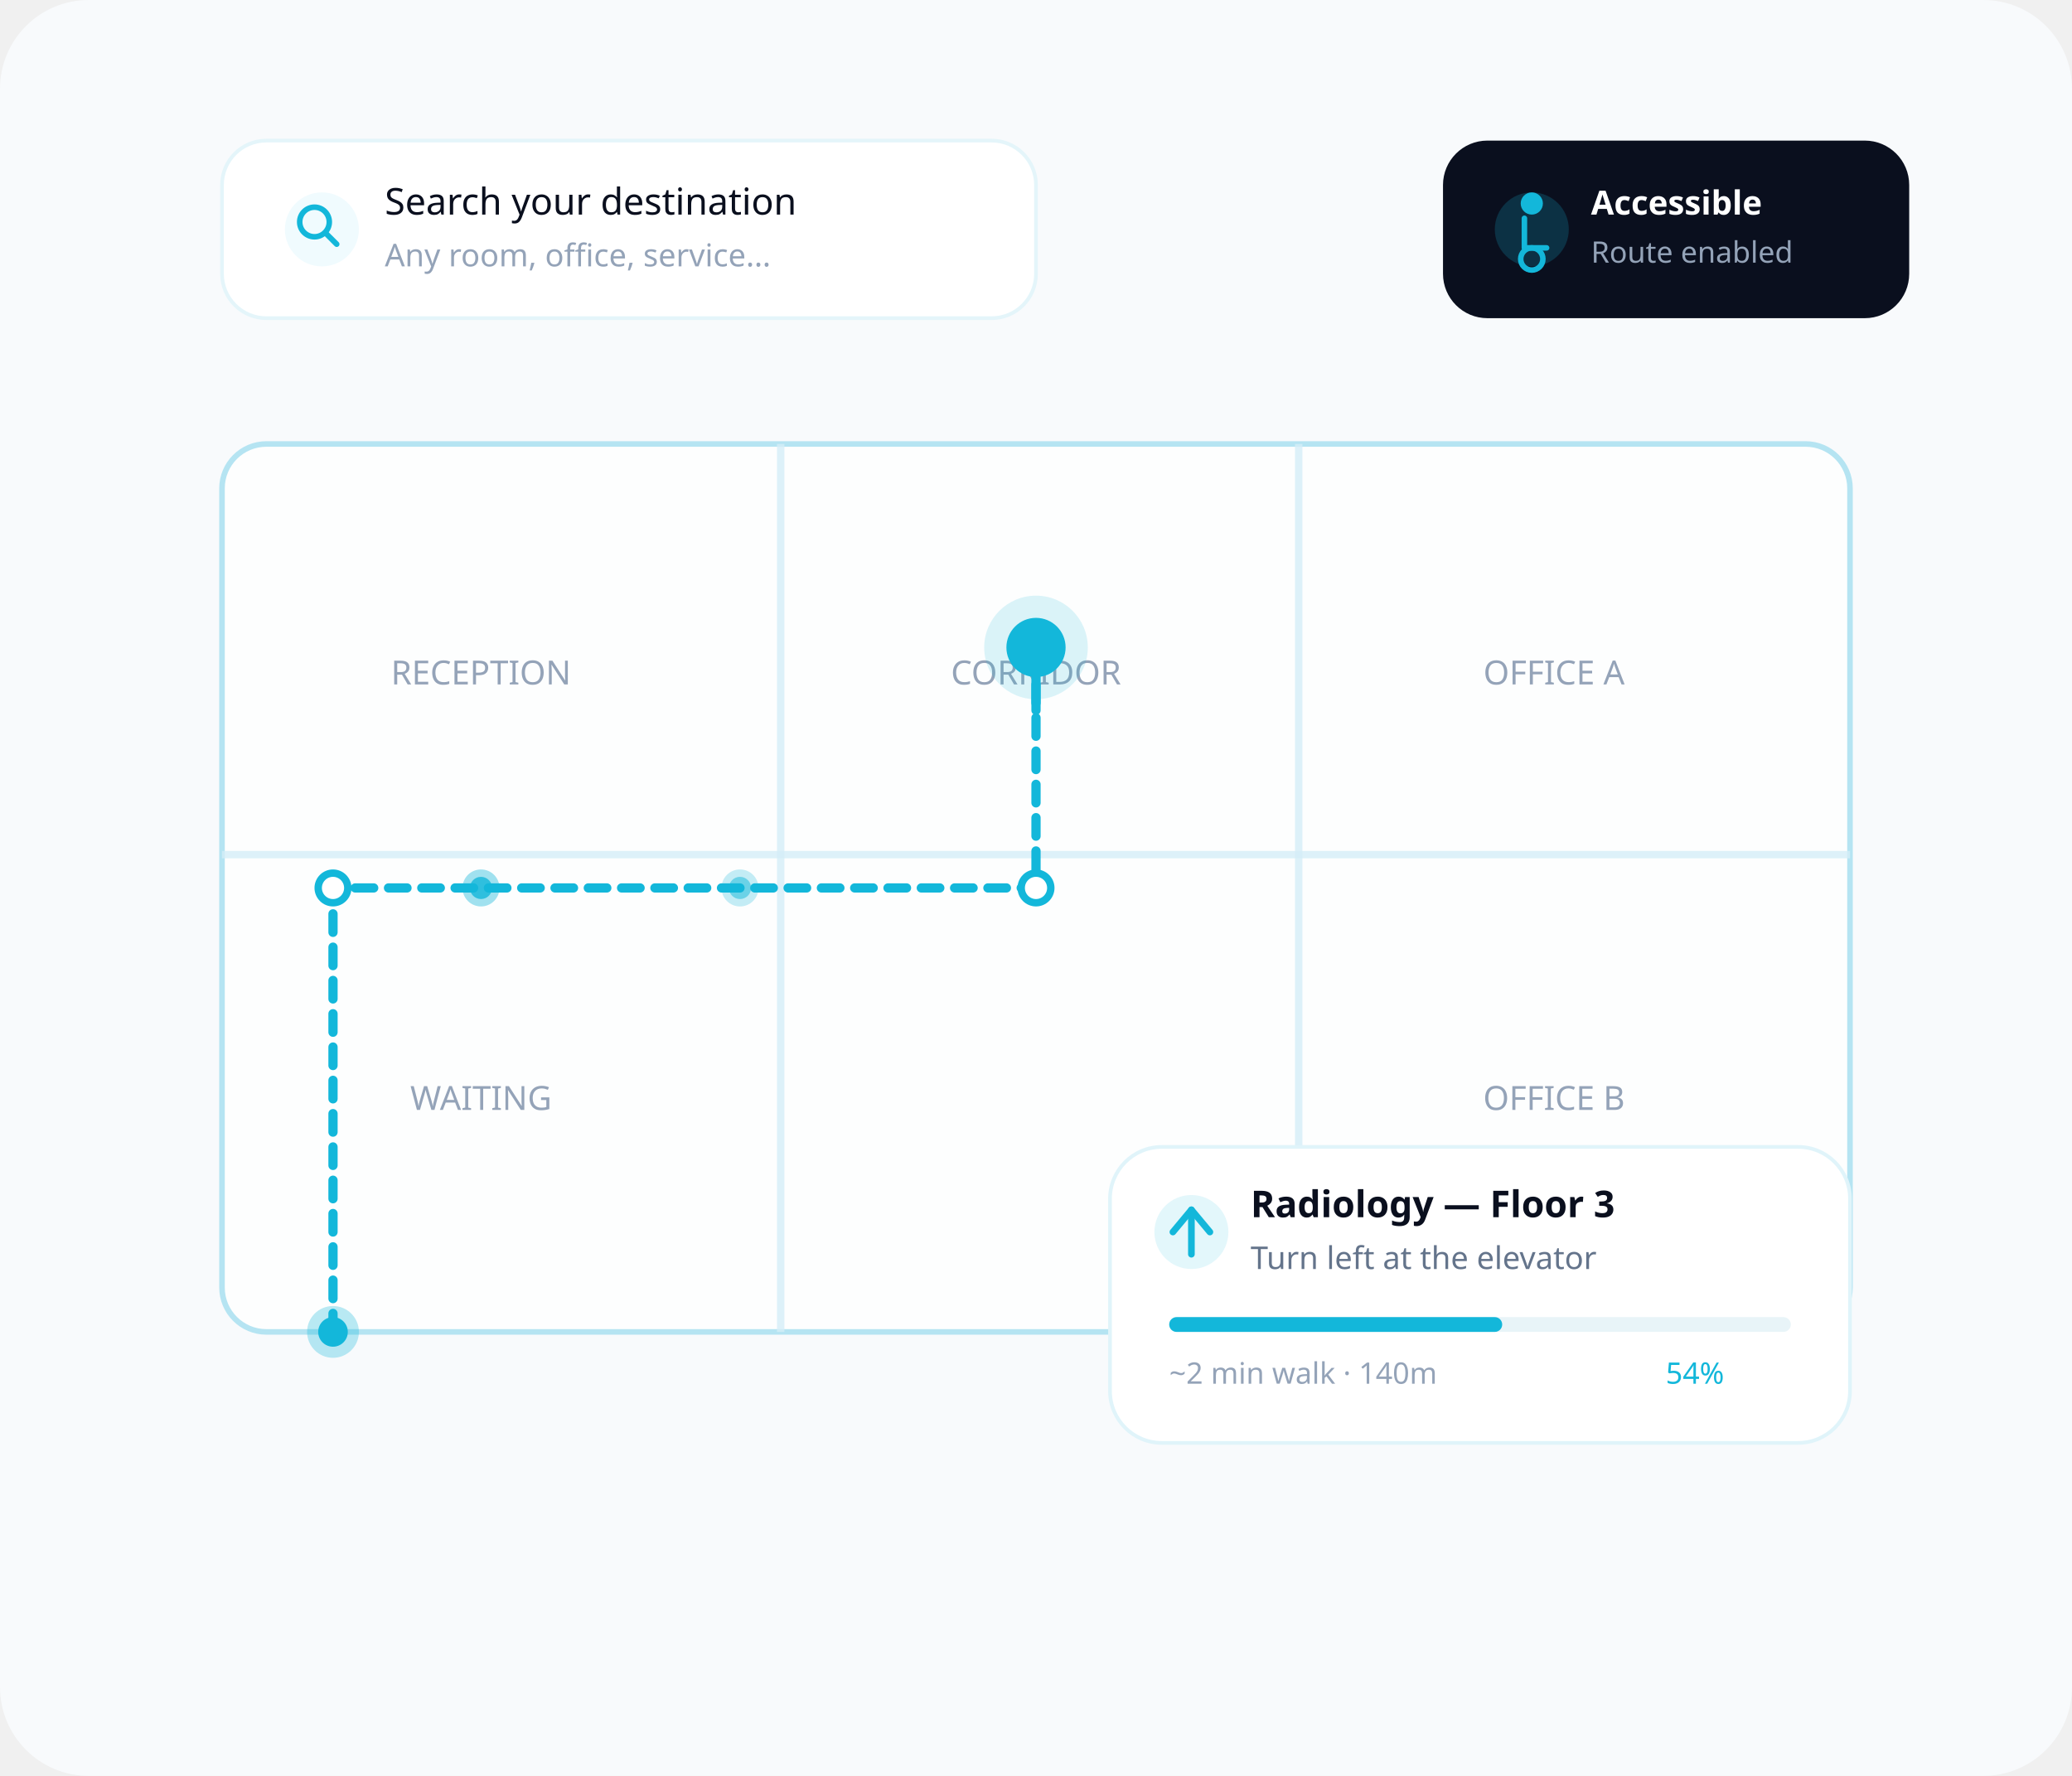
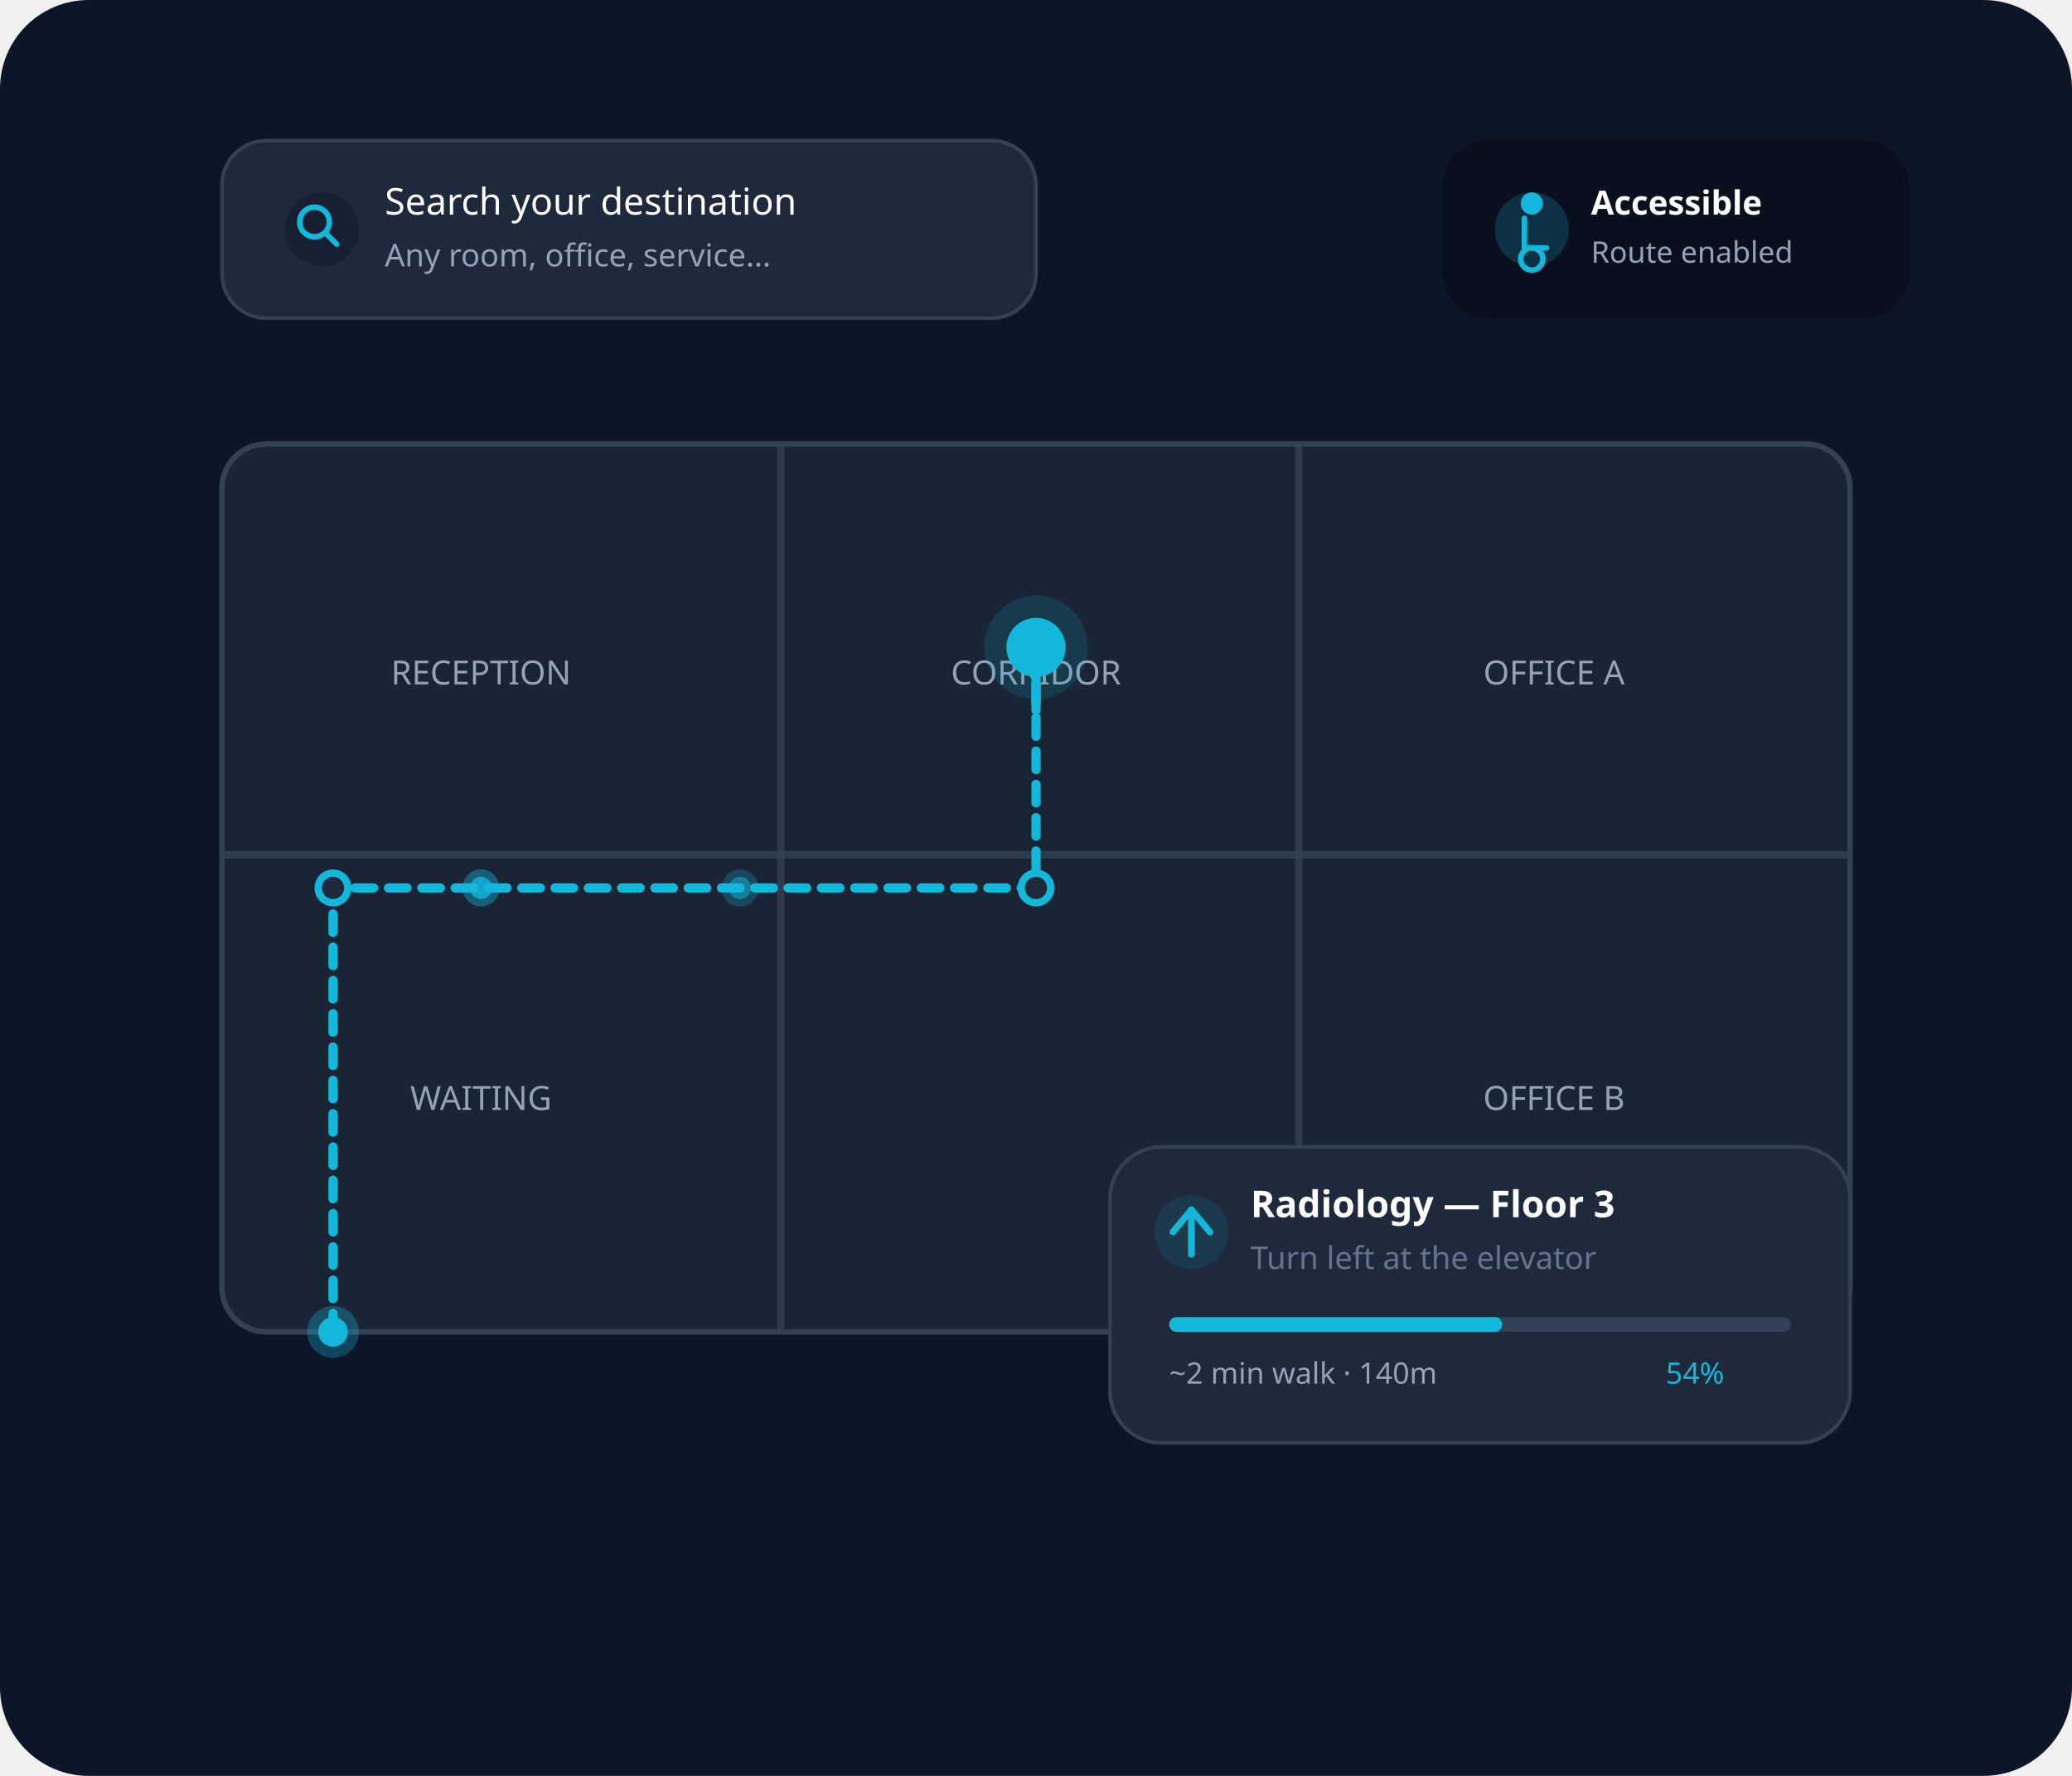
<svg xmlns="http://www.w3.org/2000/svg" width="560" height="480" viewBox="0 0 560 480" fill="none">
-   <rect width="560" height="480" rx="24" fill="#F8FAFC" />
-   <rect x="60" y="120" width="440" height="240" rx="12" fill="white" opacity="0.7" />
-   <rect x="60" y="120" width="440" height="240" rx="12" fill="none" stroke="#B5E4F2" stroke-width="1.5" />
-   <rect x="210" y="120" width="2" height="240" fill="#D4EEF8" opacity="0.8" />
-   <rect x="350" y="120" width="2" height="240" fill="#D4EEF8" opacity="0.8" />
-   <rect x="60" y="230" width="440" height="2" fill="#D4EEF8" opacity="0.8" />
+   <rect width="560" height="480" rx="24" fill="#0D1628" />
+   <rect x="60" y="120" width="440" height="240" rx="12" fill="#1E293B" opacity="0.7" />
+   <rect x="60" y="120" width="440" height="240" rx="12" fill="none" stroke="#334155" stroke-width="1.5" />
+   <rect x="210" y="120" width="2" height="240" fill="#334155" opacity="0.8" />
+   <rect x="350" y="120" width="2" height="240" fill="#334155" opacity="0.8" />
+   <rect x="60" y="230" width="440" height="2" fill="#334155" opacity="0.8" />
  <text x="130" y="185" font-family="system-ui,sans-serif" font-size="9" fill="#94A3B8" text-anchor="middle">RECEPTION</text>
  <text x="280" y="185" font-family="system-ui,sans-serif" font-size="9" fill="#94A3B8" text-anchor="middle">CORRIDOR</text>
  <text x="420" y="185" font-family="system-ui,sans-serif" font-size="9" fill="#94A3B8" text-anchor="middle">OFFICE A</text>
  <text x="130" y="300" font-family="system-ui,sans-serif" font-size="9" fill="#94A3B8" text-anchor="middle">WAITING</text>
  <text x="420" y="300" font-family="system-ui,sans-serif" font-size="9" fill="#94A3B8" text-anchor="middle">OFFICE B</text>
  <path d="M 90 360 L 90 240 L 280 240 L 280 185" stroke="#13B7DA" stroke-width="2.5" stroke-dasharray="5,4" fill="none" stroke-linecap="round" />
  <circle cx="90" cy="360" r="7" fill="#13B7DA" opacity="0.3" />
  <circle cx="90" cy="360" r="4" fill="#13B7DA" />
  <circle cx="280" cy="175" r="14" fill="#13B7DA" opacity="0.15" />
  <circle cx="280" cy="175" r="8" fill="#13B7DA" />
  <line x1="280" y1="183" x2="280" y2="192" stroke="#13B7DA" stroke-width="2.5" stroke-linecap="round" />
-   <circle cx="90" cy="240" r="4" fill="white" stroke="#13B7DA" stroke-width="2" />
-   <circle cx="280" cy="240" r="4" fill="white" stroke="#13B7DA" stroke-width="2" />
+   <circle cx="90" cy="240" r="4" fill="#1E293B" stroke="#13B7DA" stroke-width="2" />
+   <circle cx="280" cy="240" r="4" fill="#1E293B" stroke="#13B7DA" stroke-width="2" />
  <g filter="url(#card-shadow)">
-     <rect x="300" y="310" width="200" height="80" rx="14" fill="white" />
-     <rect x="300" y="310" width="200" height="80" rx="14" fill="none" stroke="#E0F4FA" stroke-width="1" />
+     <rect x="300" y="310" width="200" height="80" rx="14" fill="#1E293B" />
+     <rect x="300" y="310" width="200" height="80" rx="14" fill="none" stroke="#334155" stroke-width="1" />
    <circle cx="322" cy="333" r="10" fill="#13B7DA" opacity="0.12" />
    <path d="M317 333 L322 327 L327 333" stroke="#13B7DA" stroke-width="1.8" fill="none" stroke-linecap="round" stroke-linejoin="round" />
    <line x1="322" y1="327" x2="322" y2="339" stroke="#13B7DA" stroke-width="1.8" stroke-linecap="round" />
-     <text x="338" y="329" font-family="system-ui,sans-serif" font-size="10" font-weight="600" fill="#0A0F1E">Radiology — Floor 3</text>
+     <text x="338" y="329" font-family="system-ui,sans-serif" font-size="10" font-weight="600" fill="white">Radiology — Floor 3</text>
    <text x="338" y="343" font-family="system-ui,sans-serif" font-size="8.5" fill="#64748B">Turn left at the elevator</text>
-     <rect x="316" y="356" width="168" height="4" rx="2" fill="#E8F4F8" />
+     <rect x="316" y="356" width="168" height="4" rx="2" fill="#334155" />
    <rect x="316" y="356" width="90" height="4" rx="2" fill="#13B7DA" />
    <text x="316" y="374" font-family="system-ui,sans-serif" font-size="8" fill="#94A3B8">~2 min walk · 140m</text>
    <text x="466" y="374" font-family="system-ui,sans-serif" font-size="8" fill="#13B7DA" text-anchor="end">54%</text>
  </g>
  <g filter="url(#soft-shadow)">
-     <rect x="60" y="38" width="220" height="48" rx="12" fill="white" />
-     <rect x="60" y="38" width="220" height="48" rx="12" fill="none" stroke="#E4F5FA" stroke-width="1" />
-     <circle cx="87" cy="62" r="10" fill="#F0FBFE" />
+     <rect x="60" y="38" width="220" height="48" rx="12" fill="#1E293B" />
+     <rect x="60" y="38" width="220" height="48" rx="12" fill="none" stroke="#334155" stroke-width="1" />
+     <circle cx="87" cy="62" r="10" fill="#162032" />
    <circle cx="85" cy="60" r="4" stroke="#13B7DA" stroke-width="1.5" fill="none" />
    <line x1="88" y1="63" x2="91" y2="66" stroke="#13B7DA" stroke-width="1.5" stroke-linecap="round" />
-     <text x="104" y="58" font-family="system-ui,sans-serif" font-size="10" font-weight="500" fill="#0A0F1E">Search your destination</text>
+     <text x="104" y="58" font-family="system-ui,sans-serif" font-size="10" font-weight="500" fill="white">Search your destination</text>
    <text x="104" y="72" font-family="system-ui,sans-serif" font-size="8.5" fill="#94A3B8">Any room, office, service…</text>
  </g>
  <g filter="url(#soft-shadow)">
    <rect x="390" y="38" width="126" height="48" rx="12" fill="#0A0F1E" />
    <circle cx="414" cy="62" r="10" fill="#13B7DA" opacity="0.2" />
    <circle cx="414" cy="55" r="3" fill="#13B7DA" />
    <path d="M412 59 L412 67 L418 67" stroke="#13B7DA" stroke-width="1.5" fill="none" stroke-linecap="round" stroke-linejoin="round" />
    <circle cx="414" cy="70" r="3" fill="none" stroke="#13B7DA" stroke-width="1.5" />
    <text x="430" y="58" font-family="system-ui,sans-serif" font-size="9" font-weight="600" fill="white">Accessible</text>
    <text x="430" y="71" font-family="system-ui,sans-serif" font-size="8" fill="#94A3B8">Route enabled</text>
  </g>
  <circle cx="130" cy="240" r="5" fill="#13B7DA" opacity="0.4" />
  <circle cx="130" cy="240" r="3" fill="#13B7DA" opacity="0.8" />
  <circle cx="200" cy="240" r="5" fill="#13B7DA" opacity="0.25" />
  <circle cx="200" cy="240" r="3" fill="#13B7DA" opacity="0.5" />
</svg>
